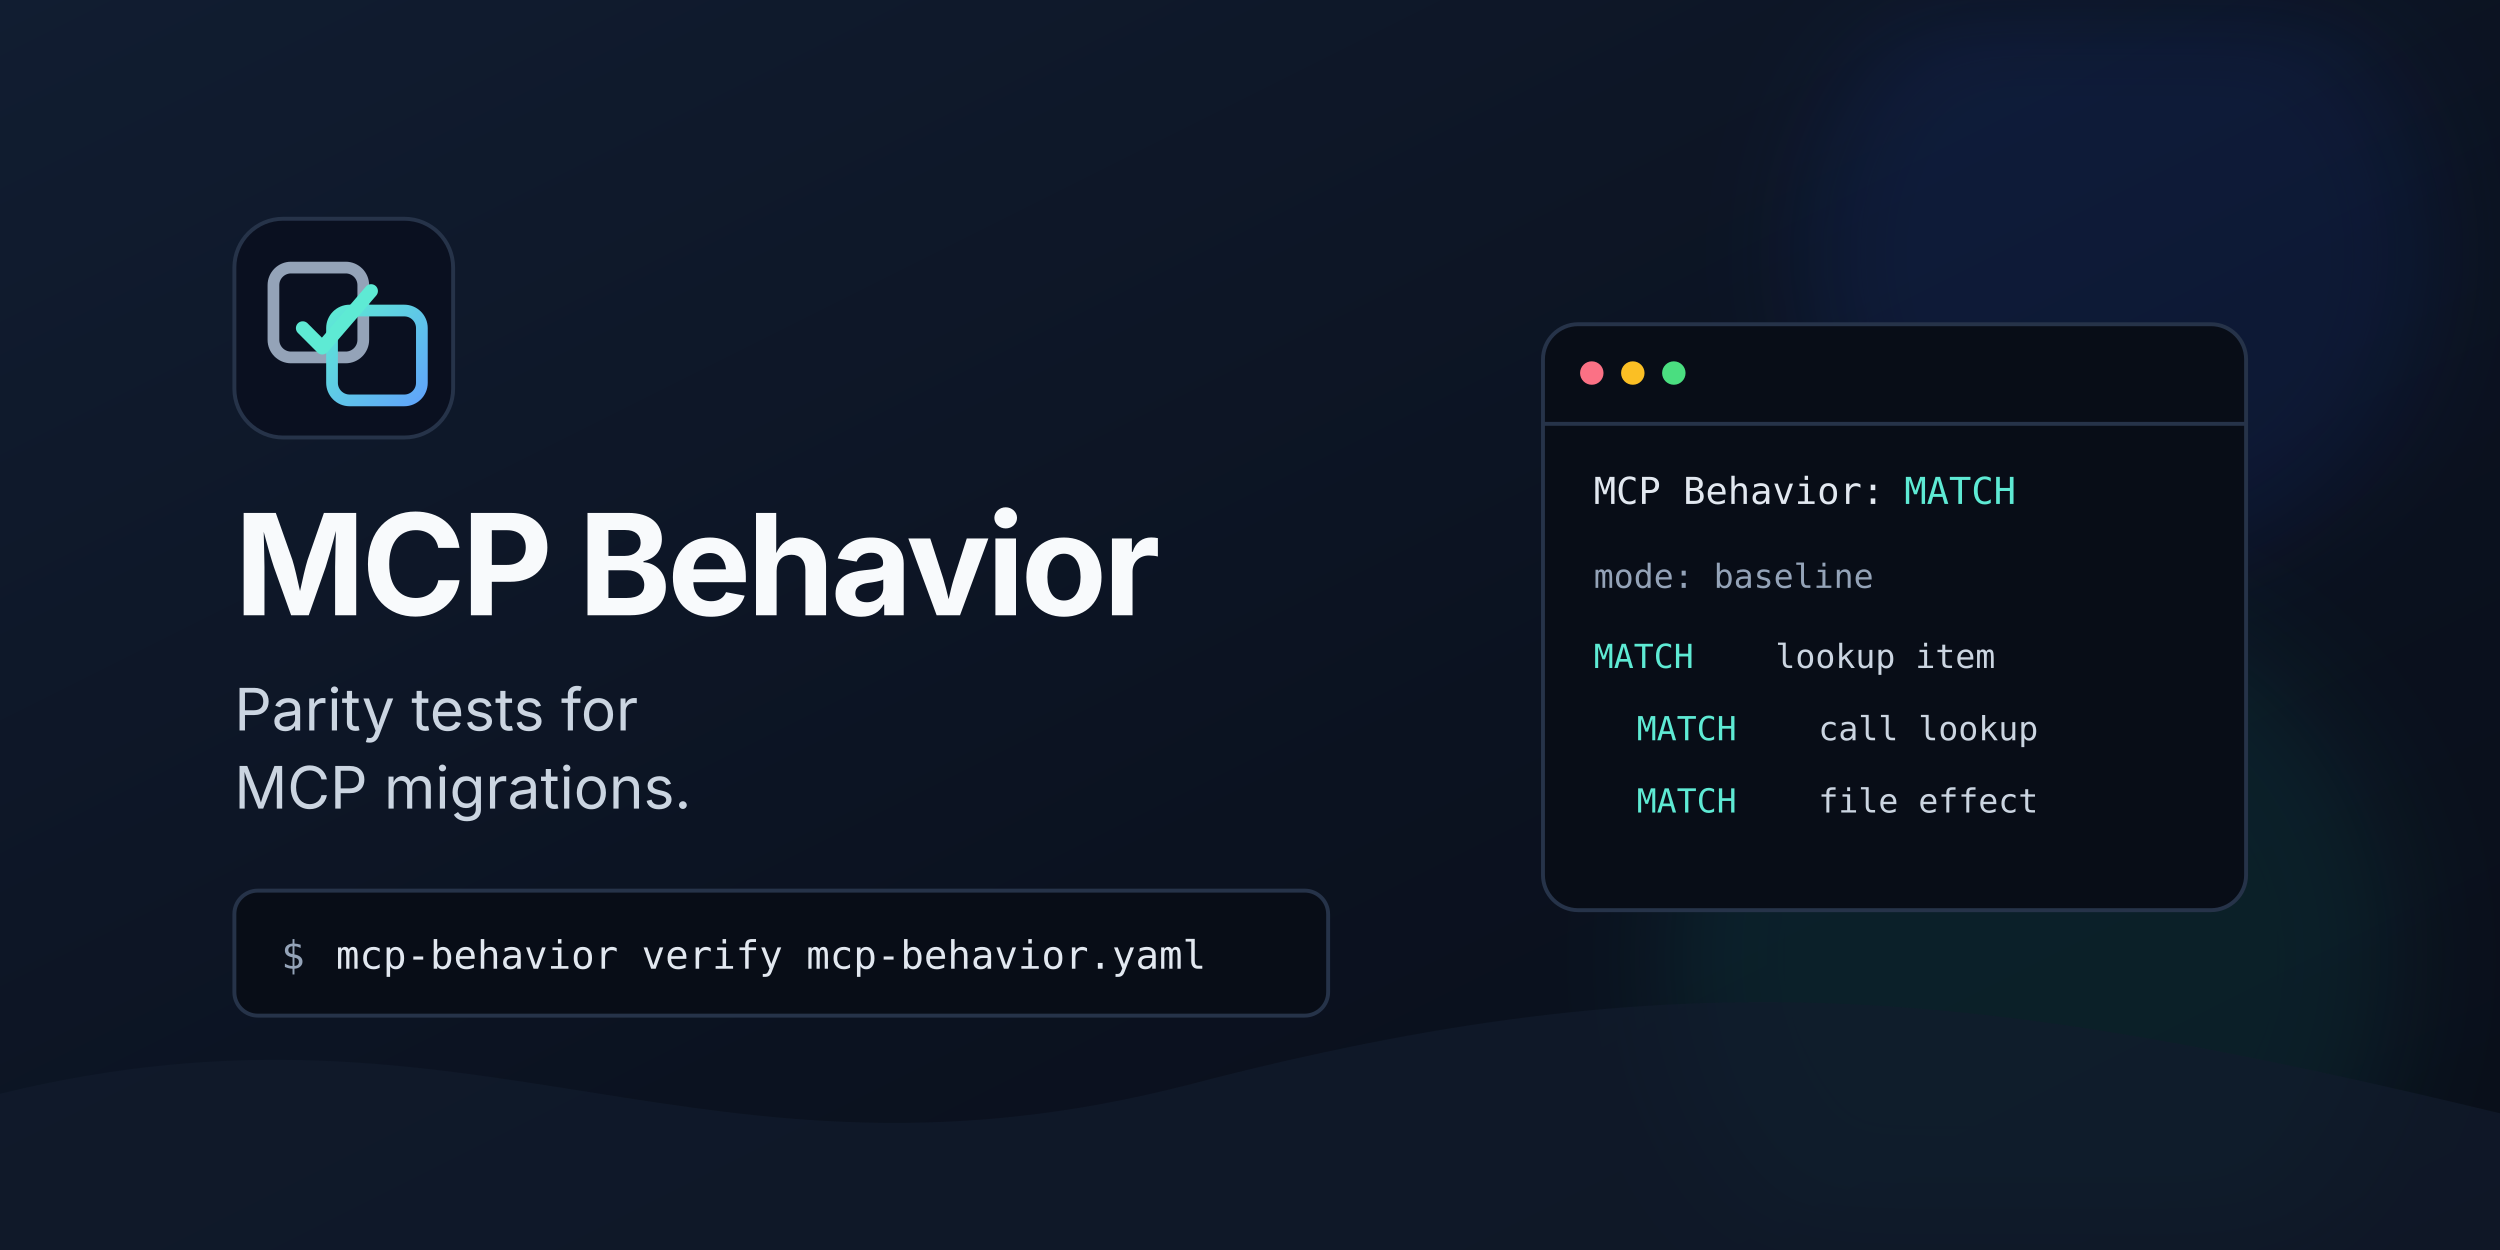
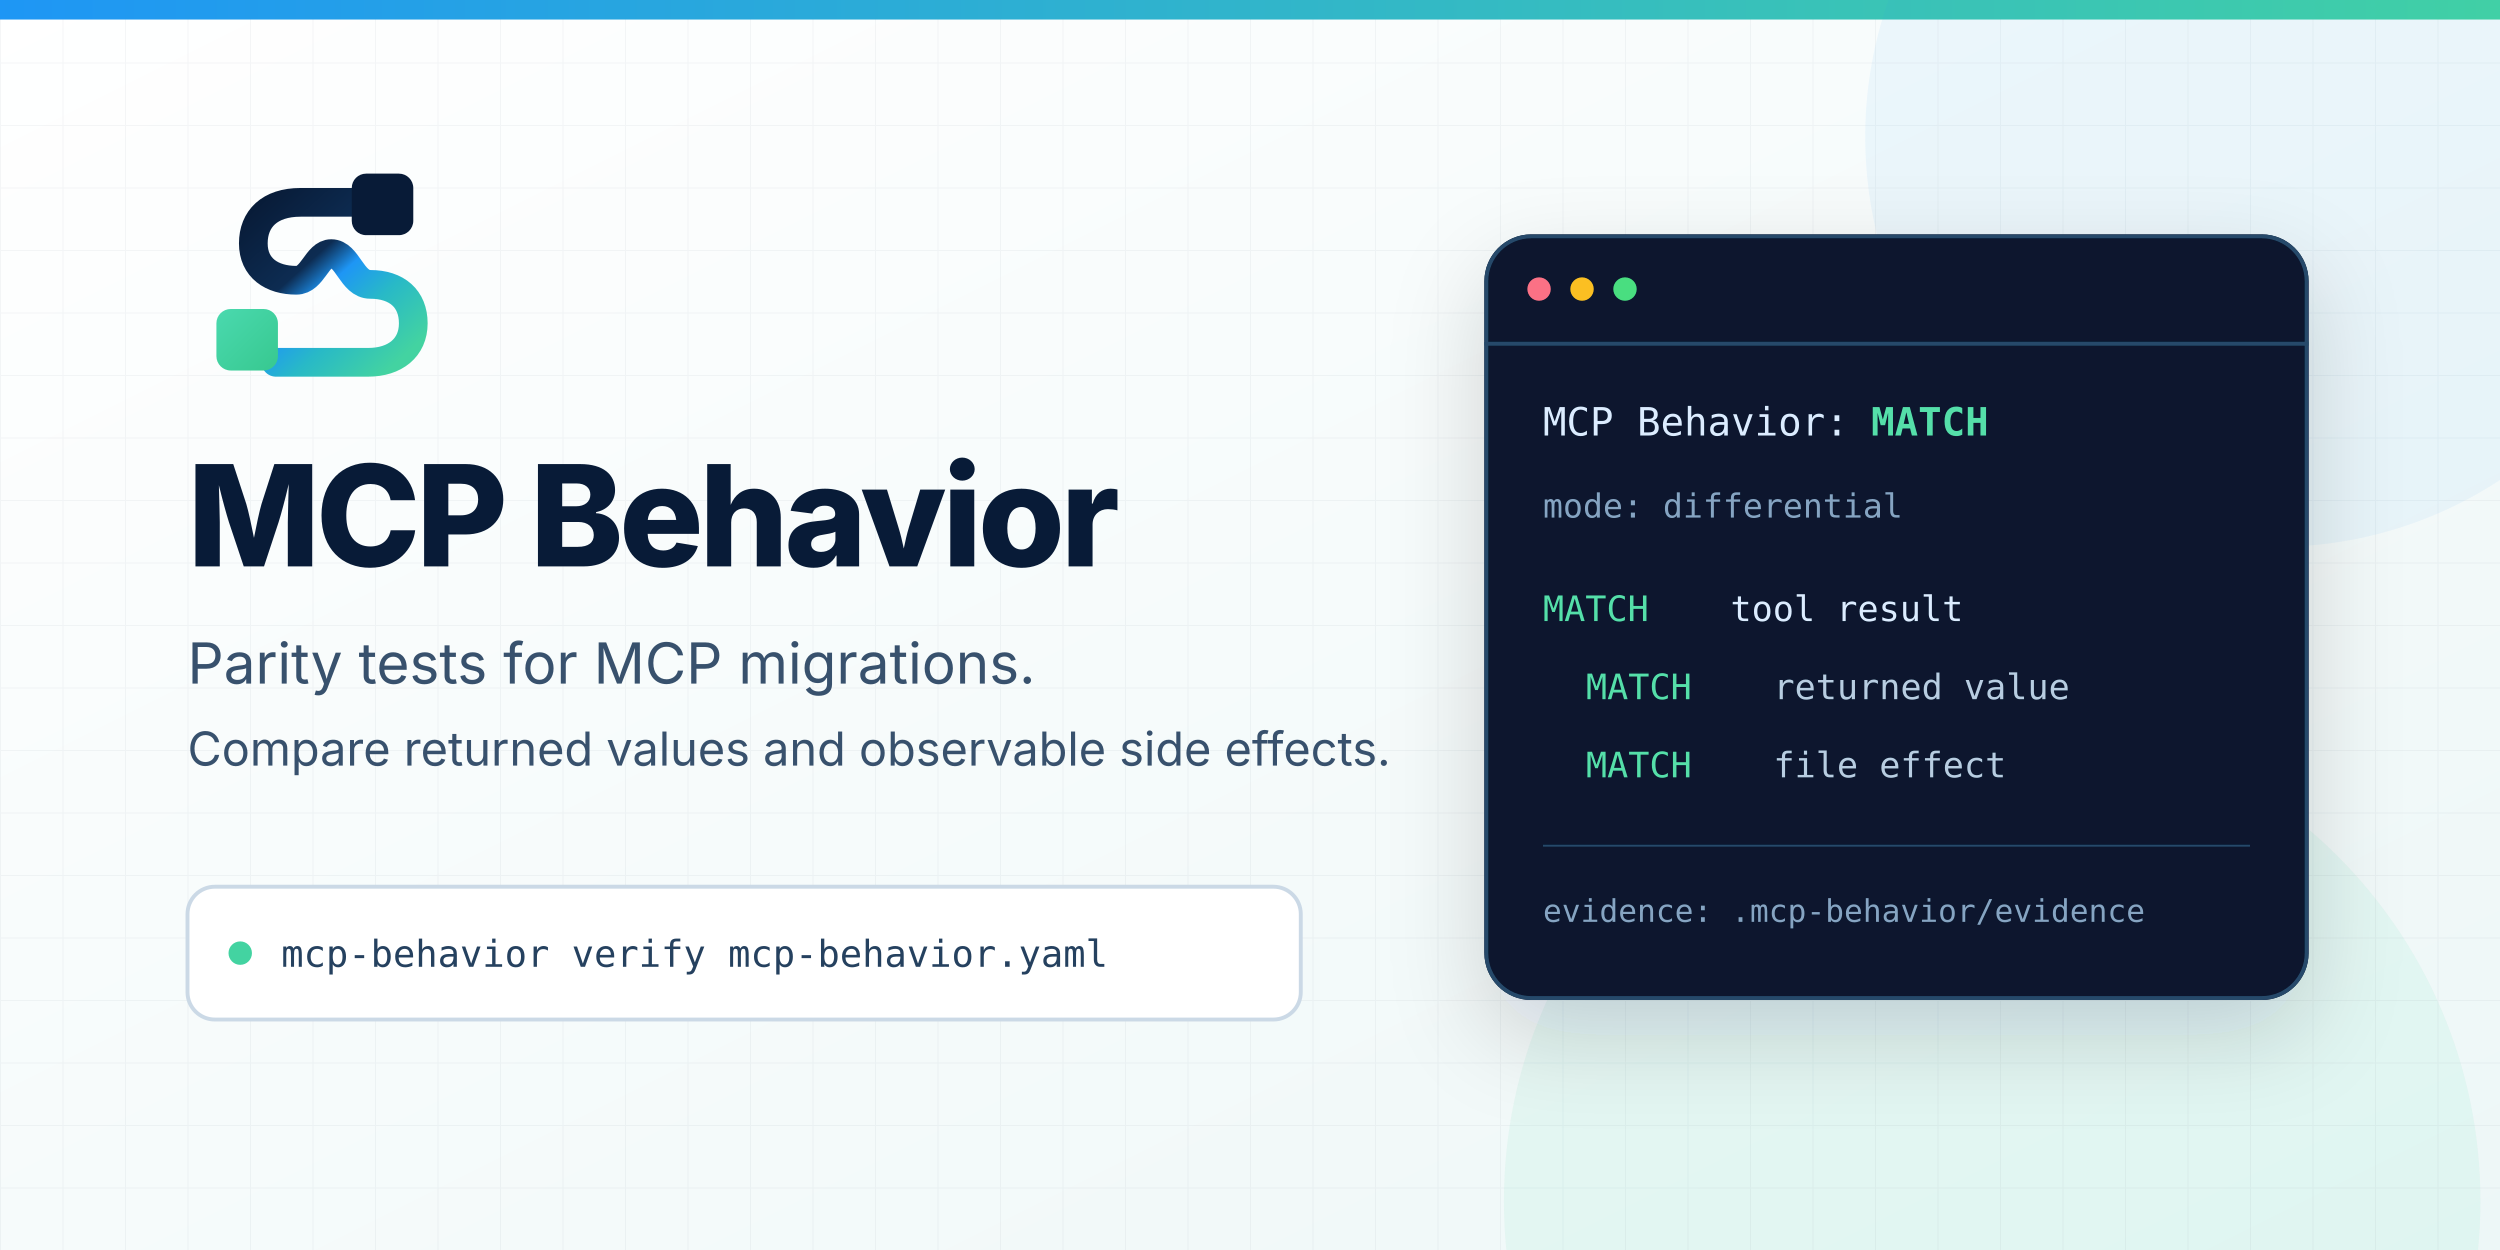
<svg xmlns="http://www.w3.org/2000/svg" width="1280" height="640" viewBox="0 0 1280 640" role="img" aria-labelledby="title desc">
  <defs>
-     <linearGradient id="background" x1="0" y1="0" x2="1" y2="1">
-       <stop offset="0" stop-color="#111d31" />
-       <stop offset="0.58" stop-color="#0b1220" />
-       <stop offset="1" stop-color="#090e19" />
+     <linearGradient id="page" x1="0" y1="0" x2="1" y2="1">
+       <stop stop-color="#ffffff" />
+       <stop offset="1" stop-color="#edf7f7" />
    </linearGradient>
-     <linearGradient id="accent" x1="0" y1="0" x2="1" y2="1">
-       <stop offset="0" stop-color="#5eead4" />
-       <stop offset="1" stop-color="#60a5fa" />
+     <linearGradient id="signal" x1="34" y1="32" x2="104" y2="110" gradientUnits="userSpaceOnUse">
+       <stop offset="0" stop-color="#081b37" />
+       <stop offset="0.38" stop-color="#0d2c52" />
+       <stop offset="0.52" stop-color="#1e96f5" />
+       <stop offset="0.72" stop-color="#28b9c7" />
+       <stop offset="1" stop-color="#43d3a1" />
    </linearGradient>
-     <filter id="glow" x="-80%" y="-80%" width="260%" height="260%">
-       <feGaussianBlur stdDeviation="28" />
+     <linearGradient id="mintNode" x1="17" y1="84" x2="45" y2="112" gradientUnits="userSpaceOnUse">
+       <stop stop-color="#4ad9ae" />
+       <stop offset="1" stop-color="#38c991" />
+     </linearGradient>
+     <linearGradient id="rule" x1="0" y1="0" x2="1" y2="0">
+       <stop stop-color="#1e96f5" />
+       <stop offset="1" stop-color="#43d3a1" />
+     </linearGradient>
+     <pattern id="grid" width="32" height="32" patternUnits="userSpaceOnUse">
+       <path d="M32 0H0V32" fill="none" stroke="#0d2c52" stroke-width="1" opacity="0.045" />
+     </pattern>
+     <filter id="cardShadow" x="-20%" y="-20%" width="140%" height="150%">
+       <feDropShadow dx="0" dy="18" stdDeviation="24" flood-color="#081b37" flood-opacity="0.16" />
    </filter>
  </defs>
-   <rect width="1280" height="640" fill="url(#background)" />
-   <circle cx="1085" cy="130" r="160" fill="#1d4ed8" opacity="0.12" filter="url(#glow)" />
-   <circle cx="1040" cy="490" r="190" fill="#14b8a6" opacity="0.09" filter="url(#glow)" />
-   <path d="M0 560C245 500 360 620 610 555S1010 505 1280 570V640H0Z" fill="#111b2c" opacity="0.7" />
-   <g transform="translate(120 112)">
-     <rect width="112" height="112" rx="25" fill="#0a1020" stroke="#263349" stroke-width="2" />
-     <rect x="20" y="25" width="46" height="46" rx="9" fill="none" stroke="#94a3b8" stroke-width="6" />
-     <rect x="50" y="47" width="46" height="46" rx="9" fill="none" stroke="url(#accent)" stroke-width="6" />
-     <path d="M35 56l10 10 25-29" fill="none" stroke="#5eead4" stroke-width="7" stroke-linecap="round" stroke-linejoin="round" />
+   <rect width="1280" height="640" fill="url(#page)" />
+   <rect width="1280" height="640" fill="url(#grid)" />
+   <rect width="1280" height="10" fill="url(#rule)" />
+   <circle cx="1165" cy="70" r="210" fill="#1e96f5" opacity="0.06" />
+   <circle cx="1020" cy="615" r="250" fill="#43d3a1" opacity="0.08" />
+   <g transform="translate(94 70) scale(1.05)">
+     <path d="M83 32H57C42 32 34 40 34 52C34 64 43 70 55 70C63 70 65 57 72 57C80 57 82 72 91 72C104 72 112 79 112 91C112 103 103 110 90 110H45" fill="none" stroke="url(#signal)" stroke-width="14" stroke-linecap="round" stroke-linejoin="round" />
+     <rect x="82" y="18" width="30" height="30" rx="7" fill="#081b37" />
+     <rect x="16" y="84" width="30" height="30" rx="7" fill="url(#mintNode)" />
  </g>
  <g font-family="Inter, Segoe UI, Arial, sans-serif">
-     <text x="120" y="315" fill="#f8fafc" font-size="72" font-weight="700" letter-spacing="-2">MCP Behavior</text>
-     <text x="120" y="374" fill="#cbd5e1" font-size="30" font-weight="400">Parity tests for</text>
-     <text x="120" y="414" fill="#cbd5e1" font-size="30" font-weight="400">MCP migrations.</text>
+     <text x="96" y="290" fill="#081b37" font-size="72" font-weight="760" letter-spacing="-2.2">MCP Behavior</text>
+     <text x="96" y="350" fill="#38516d" font-size="29" font-weight="430">Parity tests for MCP migrations.</text>
+     <text x="96" y="392" fill="#38516d" font-size="24" font-weight="400">Compare returned values and observable side effects.</text>
  </g>
-   <g transform="translate(120 456)" font-family="ui-monospace, SFMono-Regular, Consolas, monospace" font-size="20">
-     <rect width="560" height="64" rx="12" fill="#080d17" stroke="#263349" stroke-width="2" />
-     <text x="24" y="40" fill="#94a3b8">$</text>
-     <text x="52" y="40" fill="#e2e8f0">mcp-behavior verify mcp-behavior.yaml</text>
+   <g transform="translate(96 454)" font-family="ui-monospace, SFMono-Regular, Consolas, monospace" font-size="19">
+     <rect width="570" height="68" rx="14" fill="#ffffff" stroke="#cbd9e6" stroke-width="2" />
+     <circle cx="27" cy="34" r="6" fill="#43d3a1" />
+     <text x="48" y="41" fill="#25415f">mcp-behavior verify mcp-behavior.yaml</text>
  </g>
-   <g transform="translate(790 166)" font-family="ui-monospace, SFMono-Regular, Consolas, monospace">
-     <rect width="360" height="300" rx="18" fill="#080d17" stroke="#263349" stroke-width="2" />
-     <circle cx="25" cy="25" r="6" fill="#fb7185" />
-     <circle cx="46" cy="25" r="6" fill="#fbbf24" />
-     <circle cx="67" cy="25" r="6" fill="#4ade80" />
-     <path d="M0 51h360" stroke="#263349" stroke-width="2" />
-     <text x="26" y="92" fill="#e2e8f0" font-size="19">MCP Behavior:</text>
-     <text x="185" y="92" fill="#5eead4" font-size="19">MATCH</text>
-     <text x="26" y="135" fill="#94a3b8" font-size="17">mode: baseline</text>
-     <text x="26" y="176" fill="#5eead4" font-size="17">MATCH</text>
-     <text x="119" y="176" fill="#cbd5e1" font-size="17">lookup item</text>
-     <text x="48" y="213" fill="#5eead4" font-size="17">MATCH</text>
-     <text x="141" y="213" fill="#cbd5e1" font-size="17">call lookup</text>
-     <text x="48" y="250" fill="#5eead4" font-size="17">MATCH</text>
-     <text x="141" y="250" fill="#cbd5e1" font-size="17">file effect</text>
+   <g transform="translate(760 120)" font-family="ui-monospace, SFMono-Regular, Consolas, monospace" filter="url(#cardShadow)">
+     <rect width="422" height="392" rx="24" fill="#07162d" />
+     <rect x="1" y="1" width="420" height="390" rx="23" fill="none" stroke="#27496a" stroke-width="2" />
+     <circle cx="28" cy="28" r="6" fill="#fb7185" />
+     <circle cx="50" cy="28" r="6" fill="#fbbf24" />
+     <circle cx="72" cy="28" r="6" fill="#4ade80" />
+     <path d="M0 56H422" stroke="#27496a" stroke-width="2" />
+     <text x="30" y="103" fill="#dcecff" font-size="20">MCP Behavior:</text>
+     <text x="198" y="103" fill="#55dfa9" font-size="20" font-weight="700">MATCH</text>
+     <text x="30" y="145" fill="#86a4c2" font-size="17">mode: differential</text>
+     <text x="30" y="198" fill="#55dfa9" font-size="18">MATCH</text>
+     <text x="126" y="198" fill="#dcecff" font-size="18">tool result</text>
+     <text x="52" y="238" fill="#55dfa9" font-size="18">MATCH</text>
+     <text x="148" y="238" fill="#b8cde1" font-size="18">returned value</text>
+     <text x="52" y="278" fill="#55dfa9" font-size="18">MATCH</text>
+     <text x="148" y="278" fill="#b8cde1" font-size="18">file effect</text>
+     <path d="M30 313H392" stroke="#27496a" />
+     <text x="30" y="352" fill="#86a4c2" font-size="16">evidence: .mcp-behavior/evidence</text>
  </g>
</svg>
